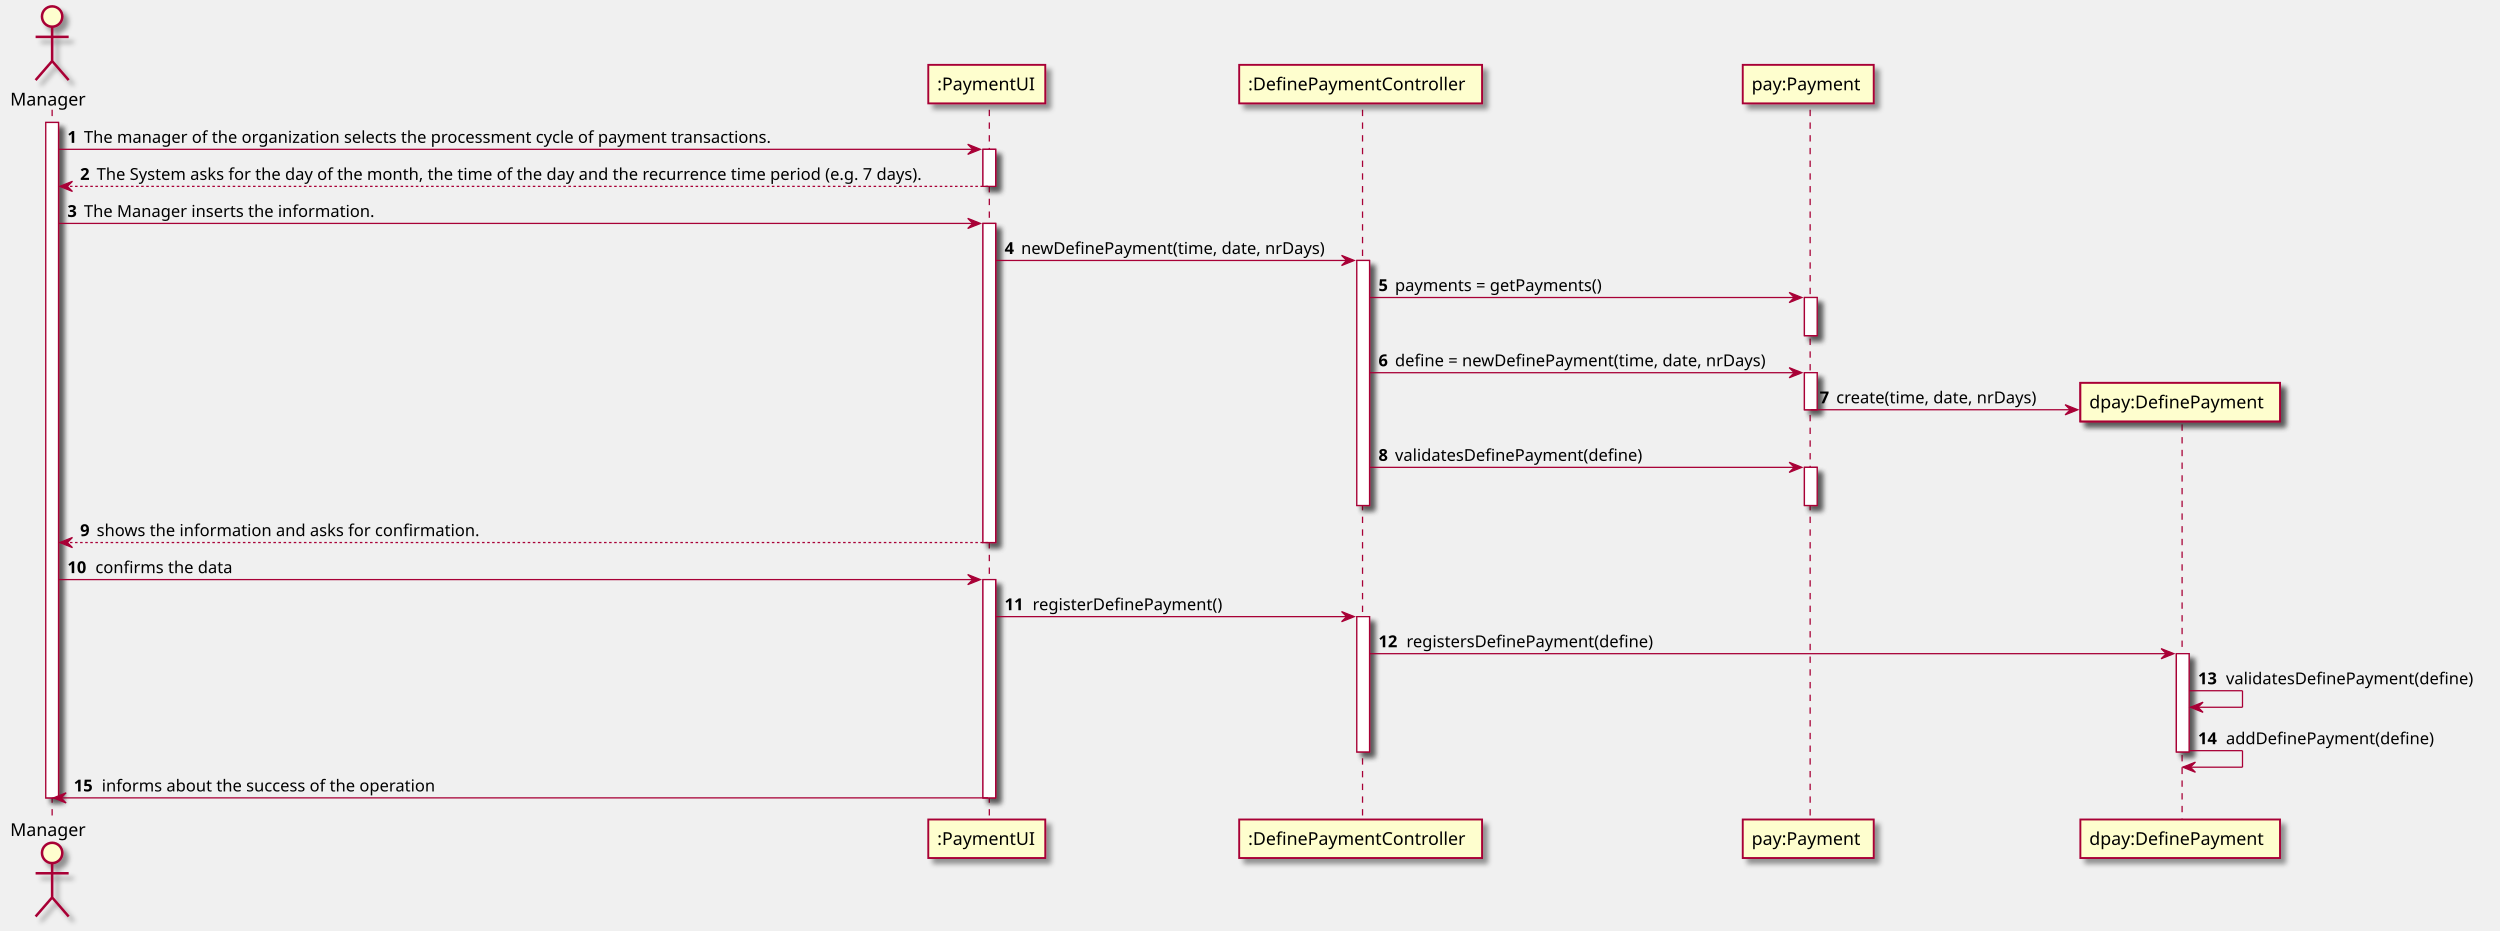
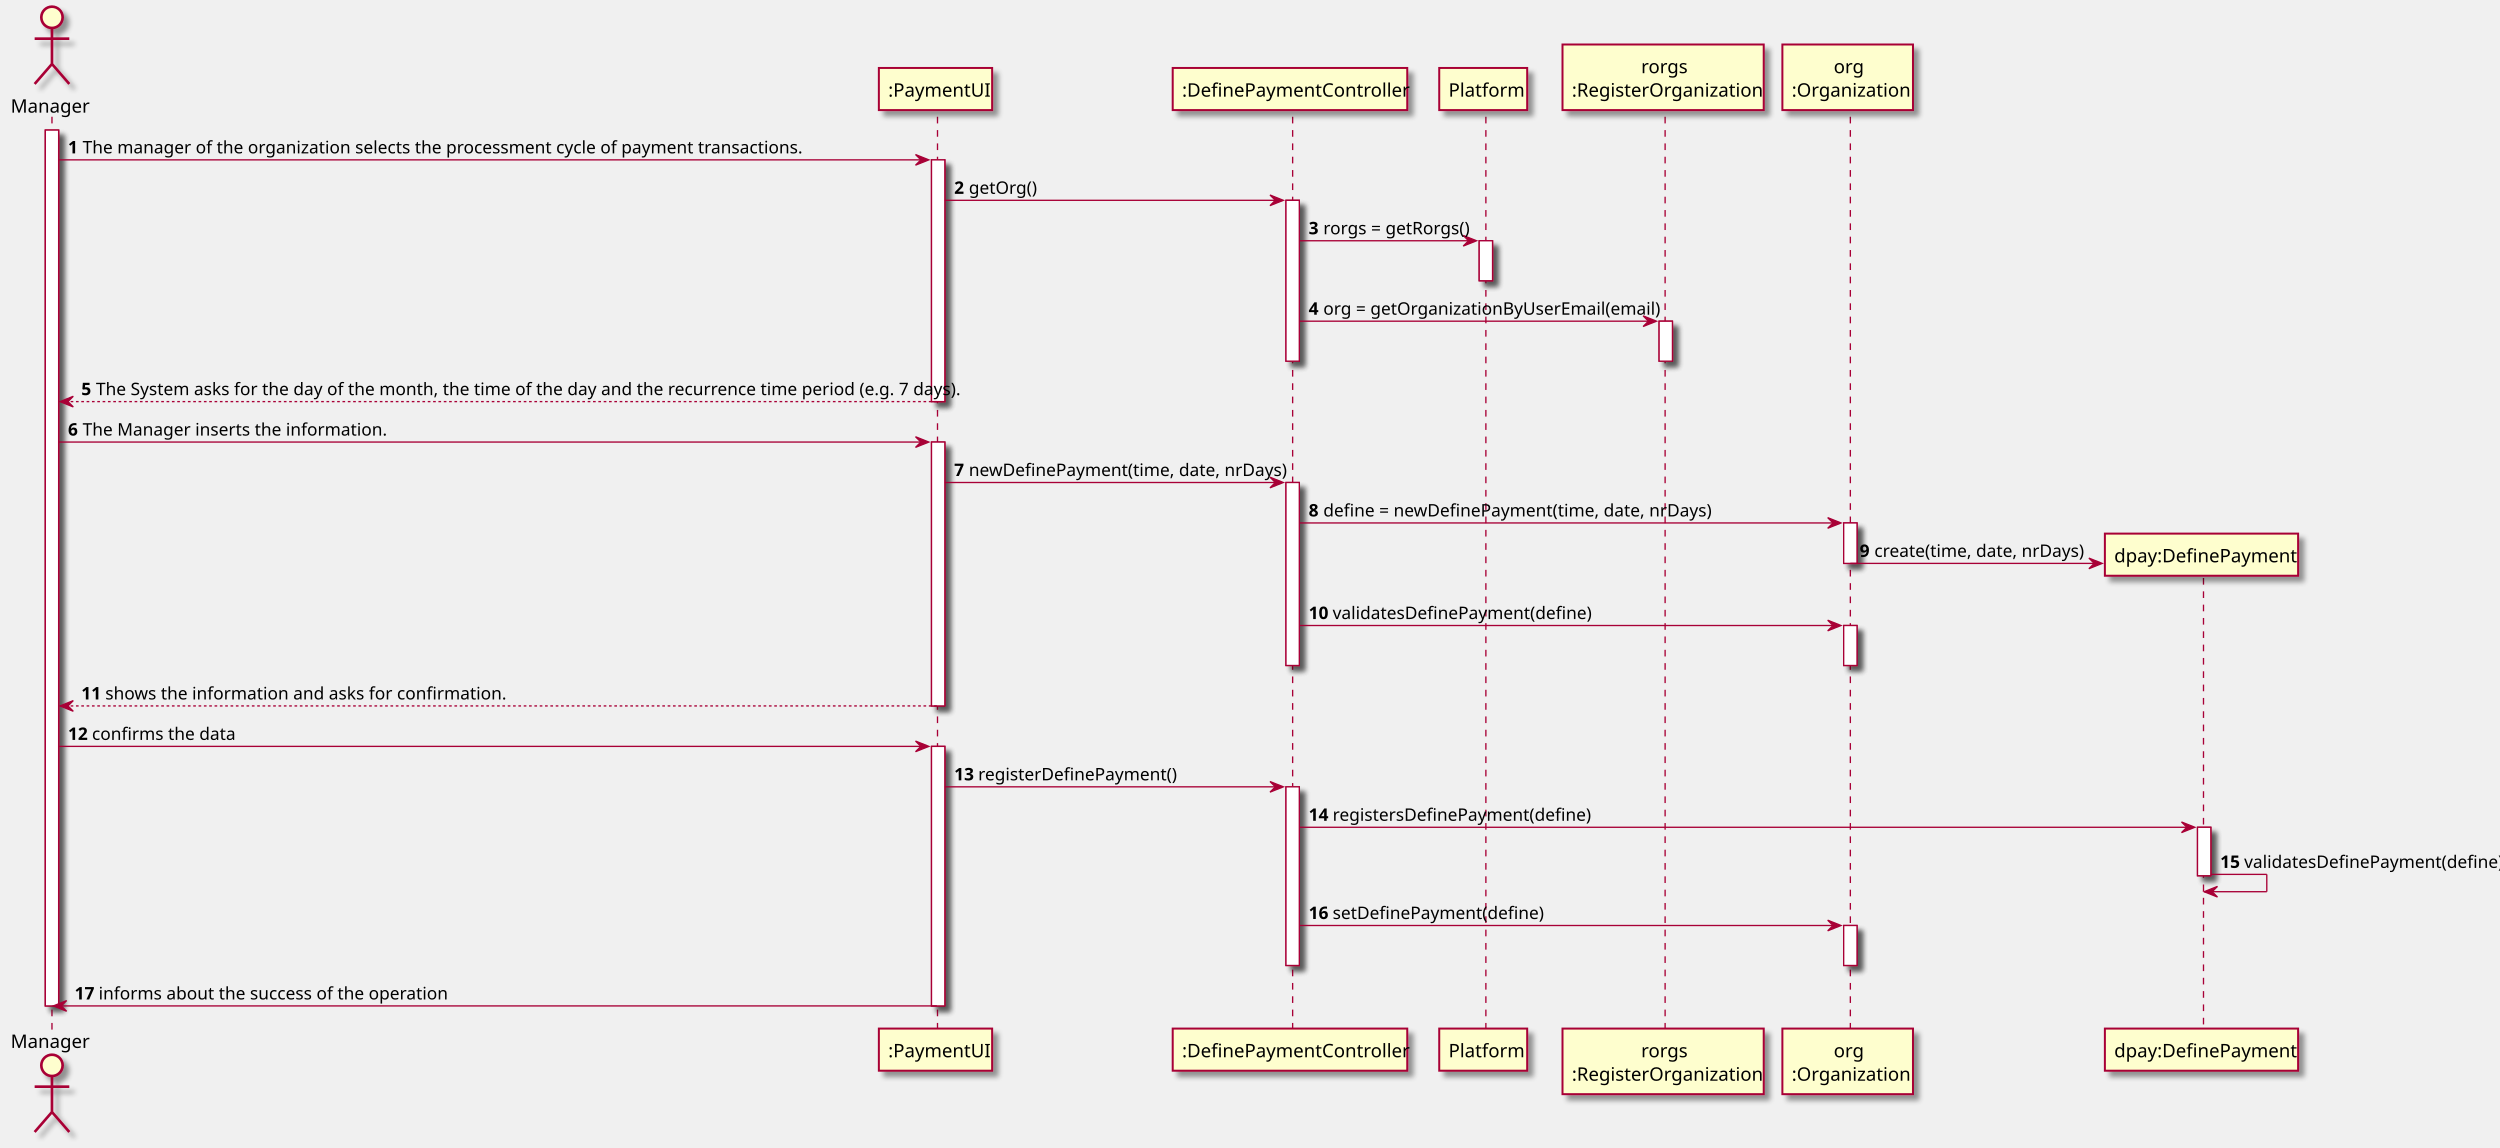
- <svg xmlns="http://www.w3.org/2000/svg" contentScriptType="application/ecmascript" contentStyleType="text/css" height="732px" preserveAspectRatio="none" style="width:1966px;height:732px;" version="1.1" viewBox="0 0 1966 732" width="1966px" zoomAndPan="magnify">
+ <svg xmlns="http://www.w3.org/2000/svg" contentScriptType="application/ecmascript" contentStyleType="text/css" height="861px" preserveAspectRatio="none" style="width:1876px;height:861px;" version="1.1" viewBox="0 0 1876 861" width="1876px" zoomAndPan="magnify">
  <defs>
-     <filter height="300%" id="f1nqxrjnbag7s1" width="300%" x="-1" y="-1">
+     <filter height="300%" id="fnh7kpwrga73l" width="300%" x="-1" y="-1">
      <feGaussianBlur result="blurOut" stdDeviation="2.0" />
      <feColorMatrix in="blurOut" result="blurOut2" type="matrix" values="0 0 0 0 0 0 0 0 0 0 0 0 0 0 0 0 0 0 .4 0" />
      <feOffset dx="4.0" dy="4.0" in="blurOut2" result="blurOut3" />
      <feBlend in="SourceGraphic" in2="blurOut3" mode="normal" />
    </filter>
  </defs>
  <g>
-     <rect fill="#FFFFFF" filter="url(#f1nqxrjnbag7s1)" height="531.156" style="stroke: #A80036; stroke-width: 1.0;" width="10" x="36" y="96.297" />
-     <rect fill="#FFFFFF" filter="url(#f1nqxrjnbag7s1)" height="29.133" style="stroke: #A80036; stroke-width: 1.0;" width="10" x="773" y="117.43" />
-     <rect fill="#FFFFFF" filter="url(#f1nqxrjnbag7s1)" height="250.961" style="stroke: #A80036; stroke-width: 1.0;" width="10" x="773" y="175.695" />
-     <rect fill="#FFFFFF" filter="url(#f1nqxrjnbag7s1)" height="171.664" style="stroke: #A80036; stroke-width: 1.0;" width="10" x="773" y="455.789" />
-     <rect fill="#FFFFFF" filter="url(#f1nqxrjnbag7s1)" height="192.695" style="stroke: #A80036; stroke-width: 1.0;" width="10" x="1067" y="204.828" />
-     <rect fill="#FFFFFF" filter="url(#f1nqxrjnbag7s1)" height="106.398" style="stroke: #A80036; stroke-width: 1.0;" width="10" x="1067" y="484.922" />
-     <rect fill="#FFFFFF" filter="url(#f1nqxrjnbag7s1)" height="30" style="stroke: #A80036; stroke-width: 1.0;" width="10" x="1419" y="233.961" />
-     <rect fill="#FFFFFF" filter="url(#f1nqxrjnbag7s1)" height="29.133" style="stroke: #A80036; stroke-width: 1.0;" width="10" x="1419" y="293.094" />
-     <rect fill="#FFFFFF" filter="url(#f1nqxrjnbag7s1)" height="30" style="stroke: #A80036; stroke-width: 1.0;" width="10" x="1419" y="367.523" />
-     <rect fill="#FFFFFF" filter="url(#f1nqxrjnbag7s1)" height="77.266" style="stroke: #A80036; stroke-width: 1.0;" width="10" x="1711.5" y="514.055" />
-     <rect fill="#FEFECE" filter="url(#f1nqxrjnbag7s1)" height="30.297" style="stroke: #A80036; stroke-width: 1.5;" width="157" x="1636" y="301.094" />
-     <text fill="#000000" font-family="sans-serif" font-size="14" lengthAdjust="spacingAndGlyphs" textLength="143" x="1643" y="321.089">dpay:DefinePayment</text>
-     <line style="stroke: #A80036; stroke-width: 1.0; stroke-dasharray: 5.0,5.0;" x1="41" x2="41" y1="86.297" y2="645.453" />
-     <line style="stroke: #A80036; stroke-width: 1.0; stroke-dasharray: 5.0,5.0;" x1="778" x2="778" y1="86.297" y2="645.453" />
-     <line style="stroke: #A80036; stroke-width: 1.0; stroke-dasharray: 5.0,5.0;" x1="1071.5" x2="1071.5" y1="86.297" y2="645.453" />
-     <line style="stroke: #A80036; stroke-width: 1.0; stroke-dasharray: 5.0,5.0;" x1="1423.5" x2="1423.5" y1="86.297" y2="645.453" />
-     <line style="stroke: #A80036; stroke-width: 1.0; stroke-dasharray: 5.0,5.0;" x1="1716" x2="1716" y1="333.742" y2="645.453" />
-     <text fill="#000000" font-family="sans-serif" font-size="14" lengthAdjust="spacingAndGlyphs" textLength="60" x="8" y="82.995">Manager</text>
-     <ellipse cx="41" cy="13" fill="#FEFECE" filter="url(#f1nqxrjnbag7s1)" rx="8" ry="8" style="stroke: #A80036; stroke-width: 2.0;" />
-     <path d="M41,21 L41,48 M28,29 L54,29 M41,48 L28,63 M41,48 L54,63 " fill="none" filter="url(#f1nqxrjnbag7s1)" style="stroke: #A80036; stroke-width: 2.0;" />
-     <text fill="#000000" font-family="sans-serif" font-size="14" lengthAdjust="spacingAndGlyphs" textLength="60" x="8" y="657.448">Manager</text>
-     <ellipse cx="41" cy="670.75" fill="#FEFECE" filter="url(#f1nqxrjnbag7s1)" rx="8" ry="8" style="stroke: #A80036; stroke-width: 2.0;" />
-     <path d="M41,678.75 L41,705.75 M28,686.75 L54,686.75 M41,705.75 L28,720.75 M41,705.75 L54,720.75 " fill="none" filter="url(#f1nqxrjnbag7s1)" style="stroke: #A80036; stroke-width: 2.0;" />
-     <rect fill="#FEFECE" filter="url(#f1nqxrjnbag7s1)" height="30.297" style="stroke: #A80036; stroke-width: 1.5;" width="92" x="730" y="51" />
-     <text fill="#000000" font-family="sans-serif" font-size="14" lengthAdjust="spacingAndGlyphs" textLength="78" x="737" y="70.995">:PaymentUI</text>
-     <rect fill="#FEFECE" filter="url(#f1nqxrjnbag7s1)" height="30.297" style="stroke: #A80036; stroke-width: 1.5;" width="92" x="730" y="644.453" />
-     <text fill="#000000" font-family="sans-serif" font-size="14" lengthAdjust="spacingAndGlyphs" textLength="78" x="737" y="664.448">:PaymentUI</text>
-     <rect fill="#FEFECE" filter="url(#f1nqxrjnbag7s1)" height="30.297" style="stroke: #A80036; stroke-width: 1.5;" width="191" x="974.5" y="51" />
-     <text fill="#000000" font-family="sans-serif" font-size="14" lengthAdjust="spacingAndGlyphs" textLength="177" x="981.5" y="70.995">:DefinePaymentController</text>
-     <rect fill="#FEFECE" filter="url(#f1nqxrjnbag7s1)" height="30.297" style="stroke: #A80036; stroke-width: 1.5;" width="191" x="974.5" y="644.453" />
-     <text fill="#000000" font-family="sans-serif" font-size="14" lengthAdjust="spacingAndGlyphs" textLength="177" x="981.5" y="664.448">:DefinePaymentController</text>
-     <rect fill="#FEFECE" filter="url(#f1nqxrjnbag7s1)" height="30.297" style="stroke: #A80036; stroke-width: 1.5;" width="103" x="1370.5" y="51" />
-     <text fill="#000000" font-family="sans-serif" font-size="14" lengthAdjust="spacingAndGlyphs" textLength="89" x="1377.5" y="70.995">pay:Payment</text>
-     <rect fill="#FEFECE" filter="url(#f1nqxrjnbag7s1)" height="30.297" style="stroke: #A80036; stroke-width: 1.5;" width="103" x="1370.5" y="644.453" />
-     <text fill="#000000" font-family="sans-serif" font-size="14" lengthAdjust="spacingAndGlyphs" textLength="89" x="1377.5" y="664.448">pay:Payment</text>
-     <rect fill="#FEFECE" filter="url(#f1nqxrjnbag7s1)" height="30.297" style="stroke: #A80036; stroke-width: 1.5;" width="157" x="1636" y="644.453" />
-     <text fill="#000000" font-family="sans-serif" font-size="14" lengthAdjust="spacingAndGlyphs" textLength="143" x="1643" y="664.448">dpay:DefinePayment</text>
-     <rect fill="#FFFFFF" filter="url(#f1nqxrjnbag7s1)" height="531.156" style="stroke: #A80036; stroke-width: 1.0;" width="10" x="36" y="96.297" />
-     <rect fill="#FFFFFF" filter="url(#f1nqxrjnbag7s1)" height="29.133" style="stroke: #A80036; stroke-width: 1.0;" width="10" x="773" y="117.43" />
-     <rect fill="#FFFFFF" filter="url(#f1nqxrjnbag7s1)" height="250.961" style="stroke: #A80036; stroke-width: 1.0;" width="10" x="773" y="175.695" />
-     <rect fill="#FFFFFF" filter="url(#f1nqxrjnbag7s1)" height="171.664" style="stroke: #A80036; stroke-width: 1.0;" width="10" x="773" y="455.789" />
-     <rect fill="#FFFFFF" filter="url(#f1nqxrjnbag7s1)" height="192.695" style="stroke: #A80036; stroke-width: 1.0;" width="10" x="1067" y="204.828" />
-     <rect fill="#FFFFFF" filter="url(#f1nqxrjnbag7s1)" height="106.398" style="stroke: #A80036; stroke-width: 1.0;" width="10" x="1067" y="484.922" />
-     <rect fill="#FFFFFF" filter="url(#f1nqxrjnbag7s1)" height="30" style="stroke: #A80036; stroke-width: 1.0;" width="10" x="1419" y="233.961" />
-     <rect fill="#FFFFFF" filter="url(#f1nqxrjnbag7s1)" height="29.133" style="stroke: #A80036; stroke-width: 1.0;" width="10" x="1419" y="293.094" />
-     <rect fill="#FFFFFF" filter="url(#f1nqxrjnbag7s1)" height="30" style="stroke: #A80036; stroke-width: 1.0;" width="10" x="1419" y="367.523" />
-     <rect fill="#FFFFFF" filter="url(#f1nqxrjnbag7s1)" height="77.266" style="stroke: #A80036; stroke-width: 1.0;" width="10" x="1711.5" y="514.055" />
-     <polygon fill="#A80036" points="761,113.43,771,117.43,761,121.43,765,117.43" style="stroke: #A80036; stroke-width: 1.0;" />
-     <line style="stroke: #A80036; stroke-width: 1.0;" x1="46" x2="767" y1="117.43" y2="117.43" />
-     <text fill="#000000" font-family="sans-serif" font-size="13" font-weight="bold" lengthAdjust="spacingAndGlyphs" textLength="9" x="53" y="112.364">1</text>
-     <text fill="#000000" font-family="sans-serif" font-size="13" lengthAdjust="spacingAndGlyphs" textLength="571" x="66" y="112.364">The manager of the organization selects the processment cycle of payment transactions.</text>
-     <polygon fill="#A80036" points="57,142.562,47,146.562,57,150.562,53,146.562" style="stroke: #A80036; stroke-width: 1.0;" />
-     <line style="stroke: #A80036; stroke-width: 1.0; stroke-dasharray: 2.0,2.0;" x1="51" x2="777" y1="146.562" y2="146.562" />
-     <text fill="#000000" font-family="sans-serif" font-size="13" font-weight="bold" lengthAdjust="spacingAndGlyphs" textLength="9" x="63" y="141.497">2</text>
-     <text fill="#000000" font-family="sans-serif" font-size="13" lengthAdjust="spacingAndGlyphs" textLength="690" x="76" y="141.497">The System asks for the day of the month, the time of the day and the recurrence time period (e.g. 7 days).</text>
-     <polygon fill="#A80036" points="761,171.695,771,175.695,761,179.695,765,175.695" style="stroke: #A80036; stroke-width: 1.0;" />
-     <line style="stroke: #A80036; stroke-width: 1.0;" x1="46" x2="767" y1="175.695" y2="175.695" />
-     <text fill="#000000" font-family="sans-serif" font-size="13" font-weight="bold" lengthAdjust="spacingAndGlyphs" textLength="9" x="53" y="170.629">3</text>
-     <text fill="#000000" font-family="sans-serif" font-size="13" lengthAdjust="spacingAndGlyphs" textLength="236" x="66" y="170.629">The Manager inserts the information.</text>
-     <polygon fill="#A80036" points="1055,200.828,1065,204.828,1055,208.828,1059,204.828" style="stroke: #A80036; stroke-width: 1.0;" />
-     <line style="stroke: #A80036; stroke-width: 1.0;" x1="783" x2="1061" y1="204.828" y2="204.828" />
-     <text fill="#000000" font-family="sans-serif" font-size="13" font-weight="bold" lengthAdjust="spacingAndGlyphs" textLength="9" x="790" y="199.762">4</text>
-     <text fill="#000000" font-family="sans-serif" font-size="13" lengthAdjust="spacingAndGlyphs" textLength="252" x="803" y="199.762">newDefinePayment(time, date, nrDays)</text>
-     <polygon fill="#A80036" points="1407,229.961,1417,233.961,1407,237.961,1411,233.961" style="stroke: #A80036; stroke-width: 1.0;" />
-     <line style="stroke: #A80036; stroke-width: 1.0;" x1="1077" x2="1413" y1="233.961" y2="233.961" />
-     <text fill="#000000" font-family="sans-serif" font-size="13" font-weight="bold" lengthAdjust="spacingAndGlyphs" textLength="9" x="1084" y="228.895">5</text>
-     <text fill="#000000" font-family="sans-serif" font-size="13" lengthAdjust="spacingAndGlyphs" textLength="178" x="1097" y="228.895">payments = getPayments()</text>
-     <polygon fill="#A80036" points="1407,289.094,1417,293.094,1407,297.094,1411,293.094" style="stroke: #A80036; stroke-width: 1.0;" />
-     <line style="stroke: #A80036; stroke-width: 1.0;" x1="1077" x2="1413" y1="293.094" y2="293.094" />
-     <text fill="#000000" font-family="sans-serif" font-size="13" font-weight="bold" lengthAdjust="spacingAndGlyphs" textLength="9" x="1084" y="288.028">6</text>
-     <text fill="#000000" font-family="sans-serif" font-size="13" lengthAdjust="spacingAndGlyphs" textLength="310" x="1097" y="288.028">define = newDefinePayment(time, date, nrDays)</text>
-     <polygon fill="#A80036" points="1624,318.227,1634,322.227,1624,326.227,1628,322.227" style="stroke: #A80036; stroke-width: 1.0;" />
-     <line style="stroke: #A80036; stroke-width: 1.0;" x1="1424" x2="1630" y1="322.227" y2="322.227" />
-     <text fill="#000000" font-family="sans-serif" font-size="13" font-weight="bold" lengthAdjust="spacingAndGlyphs" textLength="9" x="1431" y="317.161">7</text>
-     <text fill="#000000" font-family="sans-serif" font-size="13" lengthAdjust="spacingAndGlyphs" textLength="170" x="1444" y="317.161">create(time, date, nrDays)</text>
-     <rect fill="#FEFECE" filter="url(#f1nqxrjnbag7s1)" height="30.297" style="stroke: #A80036; stroke-width: 1.5;" width="157" x="1636" y="301.094" />
-     <text fill="#000000" font-family="sans-serif" font-size="14" lengthAdjust="spacingAndGlyphs" textLength="143" x="1643" y="321.089">dpay:DefinePayment</text>
-     <polygon fill="#A80036" points="1407,363.523,1417,367.523,1407,371.523,1411,367.523" style="stroke: #A80036; stroke-width: 1.0;" />
-     <line style="stroke: #A80036; stroke-width: 1.0;" x1="1077" x2="1413" y1="367.523" y2="367.523" />
-     <text fill="#000000" font-family="sans-serif" font-size="13" font-weight="bold" lengthAdjust="spacingAndGlyphs" textLength="9" x="1084" y="362.457">8</text>
-     <text fill="#000000" font-family="sans-serif" font-size="13" lengthAdjust="spacingAndGlyphs" textLength="204" x="1097" y="362.457">validatesDefinePayment(define)</text>
-     <polygon fill="#A80036" points="57,422.656,47,426.656,57,430.656,53,426.656" style="stroke: #A80036; stroke-width: 1.0;" />
-     <line style="stroke: #A80036; stroke-width: 1.0; stroke-dasharray: 2.0,2.0;" x1="51" x2="777" y1="426.656" y2="426.656" />
-     <text fill="#000000" font-family="sans-serif" font-size="13" font-weight="bold" lengthAdjust="spacingAndGlyphs" textLength="9" x="63" y="421.59">9</text>
-     <text fill="#000000" font-family="sans-serif" font-size="13" lengthAdjust="spacingAndGlyphs" textLength="311" x="76" y="421.59">shows the information and asks for confirmation.</text>
-     <polygon fill="#A80036" points="761,451.789,771,455.789,761,459.789,765,455.789" style="stroke: #A80036; stroke-width: 1.0;" />
-     <line style="stroke: #A80036; stroke-width: 1.0;" x1="46" x2="767" y1="455.789" y2="455.789" />
-     <text fill="#000000" font-family="sans-serif" font-size="13" font-weight="bold" lengthAdjust="spacingAndGlyphs" textLength="18" x="53" y="450.723">10</text>
-     <text fill="#000000" font-family="sans-serif" font-size="13" lengthAdjust="spacingAndGlyphs" textLength="113" x="75" y="450.723">confirms the data</text>
-     <polygon fill="#A80036" points="1055,480.922,1065,484.922,1055,488.922,1059,484.922" style="stroke: #A80036; stroke-width: 1.0;" />
-     <line style="stroke: #A80036; stroke-width: 1.0;" x1="783" x2="1061" y1="484.922" y2="484.922" />
-     <text fill="#000000" font-family="sans-serif" font-size="13" font-weight="bold" lengthAdjust="spacingAndGlyphs" textLength="18" x="790" y="479.856">11</text>
-     <text fill="#000000" font-family="sans-serif" font-size="13" lengthAdjust="spacingAndGlyphs" textLength="157" x="812" y="479.856">registerDefinePayment()</text>
-     <polygon fill="#A80036" points="1699.5,510.055,1709.5,514.055,1699.5,518.055,1703.5,514.055" style="stroke: #A80036; stroke-width: 1.0;" />
-     <line style="stroke: #A80036; stroke-width: 1.0;" x1="1077" x2="1705.5" y1="514.055" y2="514.055" />
-     <text fill="#000000" font-family="sans-serif" font-size="13" font-weight="bold" lengthAdjust="spacingAndGlyphs" textLength="18" x="1084" y="508.989">12</text>
-     <text fill="#000000" font-family="sans-serif" font-size="13" lengthAdjust="spacingAndGlyphs" textLength="203" x="1106" y="508.989">registersDefinePayment(define)</text>
-     <line style="stroke: #A80036; stroke-width: 1.0;" x1="1721.5" x2="1763.5" y1="543.188" y2="543.188" />
-     <line style="stroke: #A80036; stroke-width: 1.0;" x1="1763.5" x2="1763.5" y1="543.188" y2="556.188" />
-     <line style="stroke: #A80036; stroke-width: 1.0;" x1="1722.5" x2="1763.5" y1="556.188" y2="556.188" />
-     <polygon fill="#A80036" points="1732.5,552.188,1722.5,556.188,1732.5,560.188,1728.5,556.188" style="stroke: #A80036; stroke-width: 1.0;" />
-     <text fill="#000000" font-family="sans-serif" font-size="13" font-weight="bold" lengthAdjust="spacingAndGlyphs" textLength="18" x="1728.5" y="538.122">13</text>
-     <text fill="#000000" font-family="sans-serif" font-size="13" lengthAdjust="spacingAndGlyphs" textLength="204" x="1750.5" y="538.122">validatesDefinePayment(define)</text>
-     <line style="stroke: #A80036; stroke-width: 1.0;" x1="1721.5" x2="1763.5" y1="590.32" y2="590.32" />
-     <line style="stroke: #A80036; stroke-width: 1.0;" x1="1763.5" x2="1763.5" y1="590.32" y2="603.32" />
-     <line style="stroke: #A80036; stroke-width: 1.0;" x1="1716.5" x2="1763.5" y1="603.32" y2="603.32" />
-     <polygon fill="#A80036" points="1726.5,599.32,1716.5,603.32,1726.5,607.32,1722.5,603.32" style="stroke: #A80036; stroke-width: 1.0;" />
-     <text fill="#000000" font-family="sans-serif" font-size="13" font-weight="bold" lengthAdjust="spacingAndGlyphs" textLength="18" x="1728.5" y="585.254">14</text>
-     <text fill="#000000" font-family="sans-serif" font-size="13" lengthAdjust="spacingAndGlyphs" textLength="171" x="1750.5" y="585.254">addDefinePayment(define)</text>
-     <polygon fill="#A80036" points="52,623.453,42,627.453,52,631.453,48,627.453" style="stroke: #A80036; stroke-width: 1.0;" />
-     <line style="stroke: #A80036; stroke-width: 1.0;" x1="46" x2="777" y1="627.453" y2="627.453" />
-     <text fill="#000000" font-family="sans-serif" font-size="13" font-weight="bold" lengthAdjust="spacingAndGlyphs" textLength="18" x="58" y="622.387">15</text>
-     <text fill="#000000" font-family="sans-serif" font-size="13" lengthAdjust="spacingAndGlyphs" textLength="275" x="80" y="622.387">informs about the success of the operation</text>
+     <rect fill="#FFFFFF" filter="url(#fnh7kpwrga73l)" height="657.234" style="stroke: #A80036; stroke-width: 1.0;" width="10" x="34" y="97.609" />
+     <rect fill="#FFFFFF" filter="url(#fnh7kpwrga73l)" height="181.406" style="stroke: #A80036; stroke-width: 1.0;" width="10" x="699" y="119.961" />
+     <rect fill="#FFFFFF" filter="url(#fnh7kpwrga73l)" height="198.016" style="stroke: #A80036; stroke-width: 1.0;" width="10" x="699" y="331.719" />
+     <rect fill="#FFFFFF" filter="url(#fnh7kpwrga73l)" height="194.758" style="stroke: #A80036; stroke-width: 1.0;" width="10" x="699" y="560.086" />
+     <rect fill="#FFFFFF" filter="url(#fnh7kpwrga73l)" height="120.703" style="stroke: #A80036; stroke-width: 1.0;" width="10" x="965" y="150.312" />
+     <rect fill="#FFFFFF" filter="url(#fnh7kpwrga73l)" height="137.312" style="stroke: #A80036; stroke-width: 1.0;" width="10" x="965" y="362.07" />
+     <rect fill="#FFFFFF" filter="url(#fnh7kpwrga73l)" height="134.055" style="stroke: #A80036; stroke-width: 1.0;" width="10" x="965" y="590.438" />
+     <rect fill="#FFFFFF" filter="url(#fnh7kpwrga73l)" height="30" style="stroke: #A80036; stroke-width: 1.0;" width="10" x="1110" y="180.664" />
+     <rect fill="#FFFFFF" filter="url(#fnh7kpwrga73l)" height="30" style="stroke: #A80036; stroke-width: 1.0;" width="10" x="1245" y="241.016" />
+     <rect fill="#FFFFFF" filter="url(#fnh7kpwrga73l)" height="30.352" style="stroke: #A80036; stroke-width: 1.0;" width="10" x="1383.5" y="392.422" />
+     <rect fill="#FFFFFF" filter="url(#fnh7kpwrga73l)" height="30" style="stroke: #A80036; stroke-width: 1.0;" width="10" x="1383.5" y="469.383" />
+     <rect fill="#FFFFFF" filter="url(#fnh7kpwrga73l)" height="30" style="stroke: #A80036; stroke-width: 1.0;" width="10" x="1383.5" y="694.492" />
+     <rect fill="#FFFFFF" filter="url(#fnh7kpwrga73l)" height="36.352" style="stroke: #A80036; stroke-width: 1.0;" width="10" x="1649" y="620.789" />
+     <line style="stroke: #A80036; stroke-width: 1.0; stroke-dasharray: 5.0,5.0;" x1="39" x2="39" y1="87.609" y2="772.844" />
+     <line style="stroke: #A80036; stroke-width: 1.0; stroke-dasharray: 5.0,5.0;" x1="703.5" x2="703.5" y1="87.609" y2="772.844" />
+     <line style="stroke: #A80036; stroke-width: 1.0; stroke-dasharray: 5.0,5.0;" x1="970" x2="970" y1="87.609" y2="772.844" />
+     <line style="stroke: #A80036; stroke-width: 1.0; stroke-dasharray: 5.0,5.0;" x1="1115" x2="1115" y1="87.609" y2="772.844" />
+     <line style="stroke: #A80036; stroke-width: 1.0; stroke-dasharray: 5.0,5.0;" x1="1249.5" x2="1249.5" y1="87.609" y2="772.844" />
+     <line style="stroke: #A80036; stroke-width: 1.0; stroke-dasharray: 5.0,5.0;" x1="1388.5" x2="1388.5" y1="87.609" y2="772.844" />
+     <line style="stroke: #A80036; stroke-width: 1.0; stroke-dasharray: 5.0,5.0;" x1="1653.5" x2="1653.5" y1="433.727" y2="772.844" />
+     <text fill="#000000" font-family="sans-serif" font-size="14" lengthAdjust="spacingAndGlyphs" textLength="56" x="8" y="84.533">Manager</text>
+     <ellipse cx="39" cy="13" fill="#FEFECE" filter="url(#fnh7kpwrga73l)" rx="8" ry="8" style="stroke: #A80036; stroke-width: 2.0;" />
+     <path d="M39,21 L39,48 M26,29 L52,29 M39,48 L26,63 M39,48 L52,63 " fill="none" filter="url(#fnh7kpwrga73l)" style="stroke: #A80036; stroke-width: 2.0;" />
+     <text fill="#000000" font-family="sans-serif" font-size="14" lengthAdjust="spacingAndGlyphs" textLength="56" x="8" y="786.377">Manager</text>
+     <ellipse cx="39" cy="799.453" fill="#FEFECE" filter="url(#fnh7kpwrga73l)" rx="8" ry="8" style="stroke: #A80036; stroke-width: 2.0;" />
+     <path d="M39,807.453 L39,834.453 M26,815.453 L52,815.453 M39,834.453 L26,849.453 M39,834.453 L52,849.453 " fill="none" filter="url(#fnh7kpwrga73l)" style="stroke: #A80036; stroke-width: 2.0;" />
+     <rect fill="#FEFECE" filter="url(#fnh7kpwrga73l)" height="31.609" style="stroke: #A80036; stroke-width: 1.5;" width="85" x="659.5" y="51" />
+     <text fill="#000000" font-family="sans-serif" font-size="14" lengthAdjust="spacingAndGlyphs" textLength="71" x="666.5" y="72.533">:PaymentUI</text>
+     <rect fill="#FEFECE" filter="url(#fnh7kpwrga73l)" height="31.609" style="stroke: #A80036; stroke-width: 1.5;" width="85" x="659.5" y="771.844" />
+     <text fill="#000000" font-family="sans-serif" font-size="14" lengthAdjust="spacingAndGlyphs" textLength="71" x="666.5" y="793.377">:PaymentUI</text>
+     <rect fill="#FEFECE" filter="url(#fnh7kpwrga73l)" height="31.609" style="stroke: #A80036; stroke-width: 1.5;" width="176" x="880" y="51" />
+     <text fill="#000000" font-family="sans-serif" font-size="14" lengthAdjust="spacingAndGlyphs" textLength="162" x="887" y="72.533">:DefinePaymentController</text>
+     <rect fill="#FEFECE" filter="url(#fnh7kpwrga73l)" height="31.609" style="stroke: #A80036; stroke-width: 1.5;" width="176" x="880" y="771.844" />
+     <text fill="#000000" font-family="sans-serif" font-size="14" lengthAdjust="spacingAndGlyphs" textLength="162" x="887" y="793.377">:DefinePaymentController</text>
+     <rect fill="#FEFECE" filter="url(#fnh7kpwrga73l)" height="31.609" style="stroke: #A80036; stroke-width: 1.5;" width="66" x="1080" y="51" />
+     <text fill="#000000" font-family="sans-serif" font-size="14" lengthAdjust="spacingAndGlyphs" textLength="52" x="1087" y="72.533">Platform</text>
+     <rect fill="#FEFECE" filter="url(#fnh7kpwrga73l)" height="31.609" style="stroke: #A80036; stroke-width: 1.5;" width="66" x="1080" y="771.844" />
+     <text fill="#000000" font-family="sans-serif" font-size="14" lengthAdjust="spacingAndGlyphs" textLength="52" x="1087" y="793.377">Platform</text>
+     <rect fill="#FEFECE" filter="url(#fnh7kpwrga73l)" height="49.219" style="stroke: #A80036; stroke-width: 1.5;" width="151" x="1172.5" y="33.391" />
+     <text fill="#000000" font-family="sans-serif" font-size="14" lengthAdjust="spacingAndGlyphs" textLength="33" x="1231.5" y="54.924">rorgs</text>
+     <text fill="#000000" font-family="sans-serif" font-size="14" lengthAdjust="spacingAndGlyphs" textLength="137" x="1179.5" y="72.533">:RegisterOrganization</text>
+     <rect fill="#FEFECE" filter="url(#fnh7kpwrga73l)" height="49.219" style="stroke: #A80036; stroke-width: 1.5;" width="151" x="1172.5" y="771.844" />
+     <text fill="#000000" font-family="sans-serif" font-size="14" lengthAdjust="spacingAndGlyphs" textLength="33" x="1231.5" y="793.377">rorgs</text>
+     <text fill="#000000" font-family="sans-serif" font-size="14" lengthAdjust="spacingAndGlyphs" textLength="137" x="1179.5" y="810.986">:RegisterOrganization</text>
+     <rect fill="#FEFECE" filter="url(#fnh7kpwrga73l)" height="49.219" style="stroke: #A80036; stroke-width: 1.5;" width="98" x="1337.5" y="33.391" />
+     <text fill="#000000" font-family="sans-serif" font-size="14" lengthAdjust="spacingAndGlyphs" textLength="21" x="1376" y="54.924">org</text>
+     <text fill="#000000" font-family="sans-serif" font-size="14" lengthAdjust="spacingAndGlyphs" textLength="84" x="1344.5" y="72.533">:Organization</text>
+     <rect fill="#FEFECE" filter="url(#fnh7kpwrga73l)" height="49.219" style="stroke: #A80036; stroke-width: 1.5;" width="98" x="1337.5" y="771.844" />
+     <text fill="#000000" font-family="sans-serif" font-size="14" lengthAdjust="spacingAndGlyphs" textLength="21" x="1376" y="793.377">org</text>
+     <text fill="#000000" font-family="sans-serif" font-size="14" lengthAdjust="spacingAndGlyphs" textLength="84" x="1344.5" y="810.986">:Organization</text>
+     <rect fill="#FEFECE" filter="url(#fnh7kpwrga73l)" height="31.609" style="stroke: #A80036; stroke-width: 1.5;" width="145" x="1579.5" y="771.844" />
+     <text fill="#000000" font-family="sans-serif" font-size="14" lengthAdjust="spacingAndGlyphs" textLength="131" x="1586.5" y="793.377">dpay:DefinePayment</text>
+     <rect fill="#FFFFFF" filter="url(#fnh7kpwrga73l)" height="657.234" style="stroke: #A80036; stroke-width: 1.0;" width="10" x="34" y="97.609" />
+     <rect fill="#FFFFFF" filter="url(#fnh7kpwrga73l)" height="181.406" style="stroke: #A80036; stroke-width: 1.0;" width="10" x="699" y="119.961" />
+     <rect fill="#FFFFFF" filter="url(#fnh7kpwrga73l)" height="198.016" style="stroke: #A80036; stroke-width: 1.0;" width="10" x="699" y="331.719" />
+     <rect fill="#FFFFFF" filter="url(#fnh7kpwrga73l)" height="194.758" style="stroke: #A80036; stroke-width: 1.0;" width="10" x="699" y="560.086" />
+     <rect fill="#FFFFFF" filter="url(#fnh7kpwrga73l)" height="120.703" style="stroke: #A80036; stroke-width: 1.0;" width="10" x="965" y="150.312" />
+     <rect fill="#FFFFFF" filter="url(#fnh7kpwrga73l)" height="137.312" style="stroke: #A80036; stroke-width: 1.0;" width="10" x="965" y="362.07" />
+     <rect fill="#FFFFFF" filter="url(#fnh7kpwrga73l)" height="134.055" style="stroke: #A80036; stroke-width: 1.0;" width="10" x="965" y="590.438" />
+     <rect fill="#FFFFFF" filter="url(#fnh7kpwrga73l)" height="30" style="stroke: #A80036; stroke-width: 1.0;" width="10" x="1110" y="180.664" />
+     <rect fill="#FFFFFF" filter="url(#fnh7kpwrga73l)" height="30" style="stroke: #A80036; stroke-width: 1.0;" width="10" x="1245" y="241.016" />
+     <rect fill="#FFFFFF" filter="url(#fnh7kpwrga73l)" height="30.352" style="stroke: #A80036; stroke-width: 1.0;" width="10" x="1383.5" y="392.422" />
+     <rect fill="#FFFFFF" filter="url(#fnh7kpwrga73l)" height="30" style="stroke: #A80036; stroke-width: 1.0;" width="10" x="1383.5" y="469.383" />
+     <rect fill="#FFFFFF" filter="url(#fnh7kpwrga73l)" height="30" style="stroke: #A80036; stroke-width: 1.0;" width="10" x="1383.5" y="694.492" />
+     <rect fill="#FFFFFF" filter="url(#fnh7kpwrga73l)" height="36.352" style="stroke: #A80036; stroke-width: 1.0;" width="10" x="1649" y="620.789" />
+     <polygon fill="#A80036" points="687,115.961,697,119.961,687,123.961,691,119.961" style="stroke: #A80036; stroke-width: 1.0;" />
+     <line style="stroke: #A80036; stroke-width: 1.0;" x1="44" x2="693" y1="119.961" y2="119.961" />
+     <text fill="#000000" font-family="sans-serif" font-size="13" font-weight="bold" lengthAdjust="spacingAndGlyphs" textLength="7" x="51" y="115.105">1</text>
+     <text fill="#000000" font-family="sans-serif" font-size="13" lengthAdjust="spacingAndGlyphs" textLength="514" x="62" y="115.105">The manager of the organization selects the processment cycle of payment transactions.</text>
+     <polygon fill="#A80036" points="953,146.312,963,150.312,953,154.312,957,150.312" style="stroke: #A80036; stroke-width: 1.0;" />
+     <line style="stroke: #A80036; stroke-width: 1.0;" x1="709" x2="959" y1="150.312" y2="150.312" />
+     <text fill="#000000" font-family="sans-serif" font-size="13" font-weight="bold" lengthAdjust="spacingAndGlyphs" textLength="7" x="716" y="145.456">2</text>
+     <text fill="#000000" font-family="sans-serif" font-size="13" lengthAdjust="spacingAndGlyphs" textLength="47" x="727" y="145.456">getOrg()</text>
+     <polygon fill="#A80036" points="1098,176.664,1108,180.664,1098,184.664,1102,180.664" style="stroke: #A80036; stroke-width: 1.0;" />
+     <line style="stroke: #A80036; stroke-width: 1.0;" x1="975" x2="1104" y1="180.664" y2="180.664" />
+     <text fill="#000000" font-family="sans-serif" font-size="13" font-weight="bold" lengthAdjust="spacingAndGlyphs" textLength="7" x="982" y="175.808">3</text>
+     <text fill="#000000" font-family="sans-serif" font-size="13" lengthAdjust="spacingAndGlyphs" textLength="105" x="993" y="175.808">rorgs = getRorgs()</text>
+     <polygon fill="#A80036" points="1233,237.016,1243,241.016,1233,245.016,1237,241.016" style="stroke: #A80036; stroke-width: 1.0;" />
+     <line style="stroke: #A80036; stroke-width: 1.0;" x1="975" x2="1239" y1="241.016" y2="241.016" />
+     <text fill="#000000" font-family="sans-serif" font-size="13" font-weight="bold" lengthAdjust="spacingAndGlyphs" textLength="7" x="982" y="236.159">4</text>
+     <text fill="#000000" font-family="sans-serif" font-size="13" lengthAdjust="spacingAndGlyphs" textLength="240" x="993" y="236.159">org = getOrganizationByUserEmail(email)</text>
+     <polygon fill="#A80036" points="55,297.367,45,301.367,55,305.367,51,301.367" style="stroke: #A80036; stroke-width: 1.0;" />
+     <line style="stroke: #A80036; stroke-width: 1.0; stroke-dasharray: 2.0,2.0;" x1="49" x2="703" y1="301.367" y2="301.367" />
+     <text fill="#000000" font-family="sans-serif" font-size="13" font-weight="bold" lengthAdjust="spacingAndGlyphs" textLength="7" x="61" y="296.511">5</text>
+     <text fill="#000000" font-family="sans-serif" font-size="13" lengthAdjust="spacingAndGlyphs" textLength="620" x="72" y="296.511">The System asks for the day of the month, the time of the day and the recurrence time period (e.g. 7 days).</text>
+     <polygon fill="#A80036" points="687,327.719,697,331.719,687,335.719,691,331.719" style="stroke: #A80036; stroke-width: 1.0;" />
+     <line style="stroke: #A80036; stroke-width: 1.0;" x1="44" x2="693" y1="331.719" y2="331.719" />
+     <text fill="#000000" font-family="sans-serif" font-size="13" font-weight="bold" lengthAdjust="spacingAndGlyphs" textLength="7" x="51" y="326.862">6</text>
+     <text fill="#000000" font-family="sans-serif" font-size="13" lengthAdjust="spacingAndGlyphs" textLength="211" x="62" y="326.862">The Manager inserts the information.</text>
+     <polygon fill="#A80036" points="953,358.07,963,362.07,953,366.07,957,362.07" style="stroke: #A80036; stroke-width: 1.0;" />
+     <line style="stroke: #A80036; stroke-width: 1.0;" x1="709" x2="959" y1="362.07" y2="362.07" />
+     <text fill="#000000" font-family="sans-serif" font-size="13" font-weight="bold" lengthAdjust="spacingAndGlyphs" textLength="7" x="716" y="357.214">7</text>
+     <text fill="#000000" font-family="sans-serif" font-size="13" lengthAdjust="spacingAndGlyphs" textLength="226" x="727" y="357.214">newDefinePayment(time, date, nrDays)</text>
+     <polygon fill="#A80036" points="1371.5,388.422,1381.5,392.422,1371.5,396.422,1375.5,392.422" style="stroke: #A80036; stroke-width: 1.0;" />
+     <line style="stroke: #A80036; stroke-width: 1.0;" x1="975" x2="1377.5" y1="392.422" y2="392.422" />
+     <text fill="#000000" font-family="sans-serif" font-size="13" font-weight="bold" lengthAdjust="spacingAndGlyphs" textLength="7" x="982" y="387.565">8</text>
+     <text fill="#000000" font-family="sans-serif" font-size="13" lengthAdjust="spacingAndGlyphs" textLength="276" x="993" y="387.565">define = newDefinePayment(time, date, nrDays)</text>
+     <polygon fill="#A80036" points="1567.5,418.773,1577.5,422.773,1567.5,426.773,1571.5,422.773" style="stroke: #A80036; stroke-width: 1.0;" />
+     <line style="stroke: #A80036; stroke-width: 1.0;" x1="1388.5" x2="1573.5" y1="422.773" y2="422.773" />
+     <text fill="#000000" font-family="sans-serif" font-size="13" font-weight="bold" lengthAdjust="spacingAndGlyphs" textLength="7" x="1395.5" y="417.917">9</text>
+     <text fill="#000000" font-family="sans-serif" font-size="13" lengthAdjust="spacingAndGlyphs" textLength="151" x="1406.5" y="417.917">create(time, date, nrDays)</text>
+     <rect fill="#FEFECE" filter="url(#fnh7kpwrga73l)" height="31.609" style="stroke: #A80036; stroke-width: 1.5;" width="145" x="1579.5" y="400.422" />
+     <text fill="#000000" font-family="sans-serif" font-size="14" lengthAdjust="spacingAndGlyphs" textLength="131" x="1586.5" y="421.955">dpay:DefinePayment</text>
+     <polygon fill="#A80036" points="1371.5,465.383,1381.5,469.383,1371.5,473.383,1375.5,469.383" style="stroke: #A80036; stroke-width: 1.0;" />
+     <line style="stroke: #A80036; stroke-width: 1.0;" x1="975" x2="1377.5" y1="469.383" y2="469.383" />
+     <text fill="#000000" font-family="sans-serif" font-size="13" font-weight="bold" lengthAdjust="spacingAndGlyphs" textLength="14" x="982" y="464.526">10</text>
+     <text fill="#000000" font-family="sans-serif" font-size="13" lengthAdjust="spacingAndGlyphs" textLength="180" x="1000" y="464.526">validatesDefinePayment(define)</text>
+     <polygon fill="#A80036" points="55,525.734,45,529.734,55,533.734,51,529.734" style="stroke: #A80036; stroke-width: 1.0;" />
+     <line style="stroke: #A80036; stroke-width: 1.0; stroke-dasharray: 2.0,2.0;" x1="49" x2="703" y1="529.734" y2="529.734" />
+     <text fill="#000000" font-family="sans-serif" font-size="13" font-weight="bold" lengthAdjust="spacingAndGlyphs" textLength="14" x="61" y="524.878">11</text>
+     <text fill="#000000" font-family="sans-serif" font-size="13" lengthAdjust="spacingAndGlyphs" textLength="279" x="79" y="524.878">shows the information and asks for confirmation.</text>
+     <polygon fill="#A80036" points="687,556.086,697,560.086,687,564.086,691,560.086" style="stroke: #A80036; stroke-width: 1.0;" />
+     <line style="stroke: #A80036; stroke-width: 1.0;" x1="44" x2="693" y1="560.086" y2="560.086" />
+     <text fill="#000000" font-family="sans-serif" font-size="13" font-weight="bold" lengthAdjust="spacingAndGlyphs" textLength="14" x="51" y="555.23">12</text>
+     <text fill="#000000" font-family="sans-serif" font-size="13" lengthAdjust="spacingAndGlyphs" textLength="100" x="69" y="555.23">confirms the data</text>
+     <polygon fill="#A80036" points="953,586.438,963,590.438,953,594.438,957,590.438" style="stroke: #A80036; stroke-width: 1.0;" />
+     <line style="stroke: #A80036; stroke-width: 1.0;" x1="709" x2="959" y1="590.438" y2="590.438" />
+     <text fill="#000000" font-family="sans-serif" font-size="13" font-weight="bold" lengthAdjust="spacingAndGlyphs" textLength="14" x="716" y="585.581">13</text>
+     <text fill="#000000" font-family="sans-serif" font-size="13" lengthAdjust="spacingAndGlyphs" textLength="139" x="734" y="585.581">registerDefinePayment()</text>
+     <polygon fill="#A80036" points="1637,616.789,1647,620.789,1637,624.789,1641,620.789" style="stroke: #A80036; stroke-width: 1.0;" />
+     <line style="stroke: #A80036; stroke-width: 1.0;" x1="975" x2="1643" y1="620.789" y2="620.789" />
+     <text fill="#000000" font-family="sans-serif" font-size="13" font-weight="bold" lengthAdjust="spacingAndGlyphs" textLength="14" x="982" y="615.933">14</text>
+     <text fill="#000000" font-family="sans-serif" font-size="13" lengthAdjust="spacingAndGlyphs" textLength="180" x="1000" y="615.933">registersDefinePayment(define)</text>
+     <line style="stroke: #A80036; stroke-width: 1.0;" x1="1659" x2="1701" y1="656.141" y2="656.141" />
+     <line style="stroke: #A80036; stroke-width: 1.0;" x1="1701" x2="1701" y1="656.141" y2="669.141" />
+     <line style="stroke: #A80036; stroke-width: 1.0;" x1="1654" x2="1701" y1="669.141" y2="669.141" />
+     <polygon fill="#A80036" points="1664,665.141,1654,669.141,1664,673.141,1660,669.141" style="stroke: #A80036; stroke-width: 1.0;" />
+     <text fill="#000000" font-family="sans-serif" font-size="13" font-weight="bold" lengthAdjust="spacingAndGlyphs" textLength="14" x="1666" y="651.284">15</text>
+     <text fill="#000000" font-family="sans-serif" font-size="13" lengthAdjust="spacingAndGlyphs" textLength="180" x="1684" y="651.284">validatesDefinePayment(define)</text>
+     <polygon fill="#A80036" points="1371.5,690.492,1381.5,694.492,1371.5,698.492,1375.5,694.492" style="stroke: #A80036; stroke-width: 1.0;" />
+     <line style="stroke: #A80036; stroke-width: 1.0;" x1="975" x2="1377.5" y1="694.492" y2="694.492" />
+     <text fill="#000000" font-family="sans-serif" font-size="13" font-weight="bold" lengthAdjust="spacingAndGlyphs" textLength="14" x="982" y="689.636">16</text>
+     <text fill="#000000" font-family="sans-serif" font-size="13" lengthAdjust="spacingAndGlyphs" textLength="148" x="1000" y="689.636">setDefinePayment(define)</text>
+     <polygon fill="#A80036" points="50,750.844,40,754.844,50,758.844,46,754.844" style="stroke: #A80036; stroke-width: 1.0;" />
+     <line style="stroke: #A80036; stroke-width: 1.0;" x1="44" x2="703" y1="754.844" y2="754.844" />
+     <text fill="#000000" font-family="sans-serif" font-size="13" font-weight="bold" lengthAdjust="spacingAndGlyphs" textLength="14" x="56" y="749.987">17</text>
+     <text fill="#000000" font-family="sans-serif" font-size="13" lengthAdjust="spacingAndGlyphs" textLength="246" x="74" y="749.987">informs about the success of the operation</text>
  </g>
</svg>
